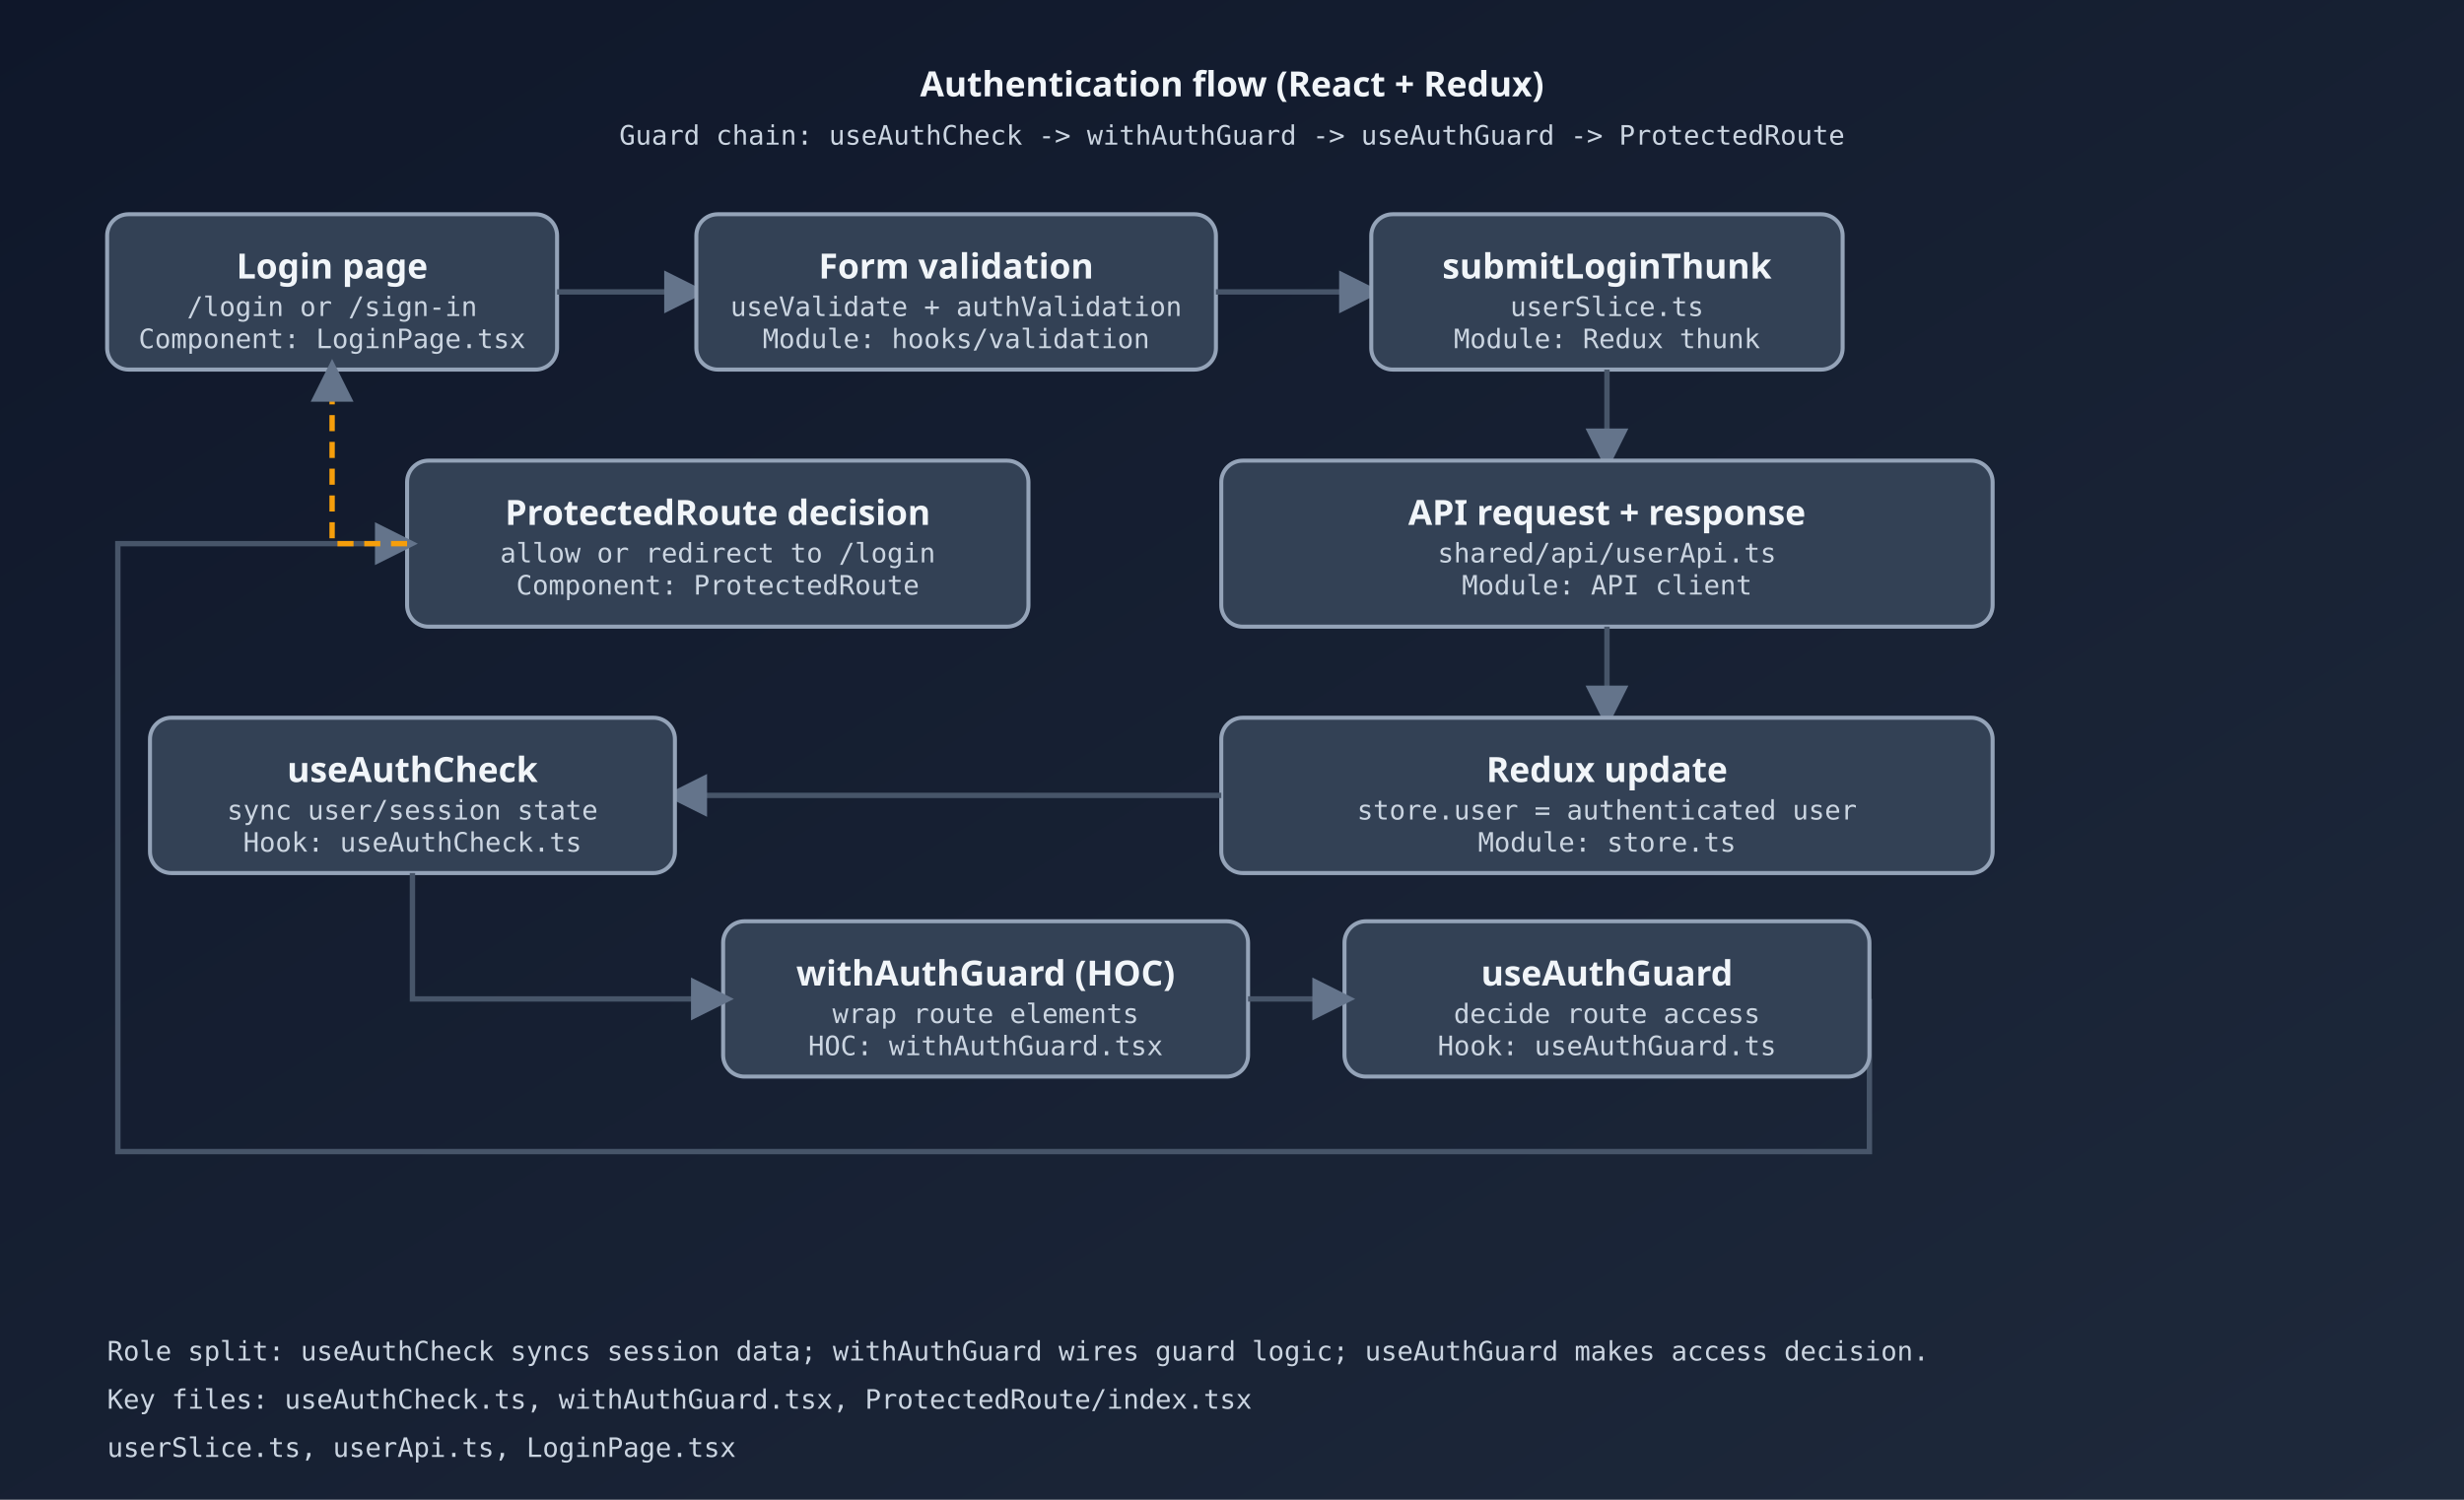
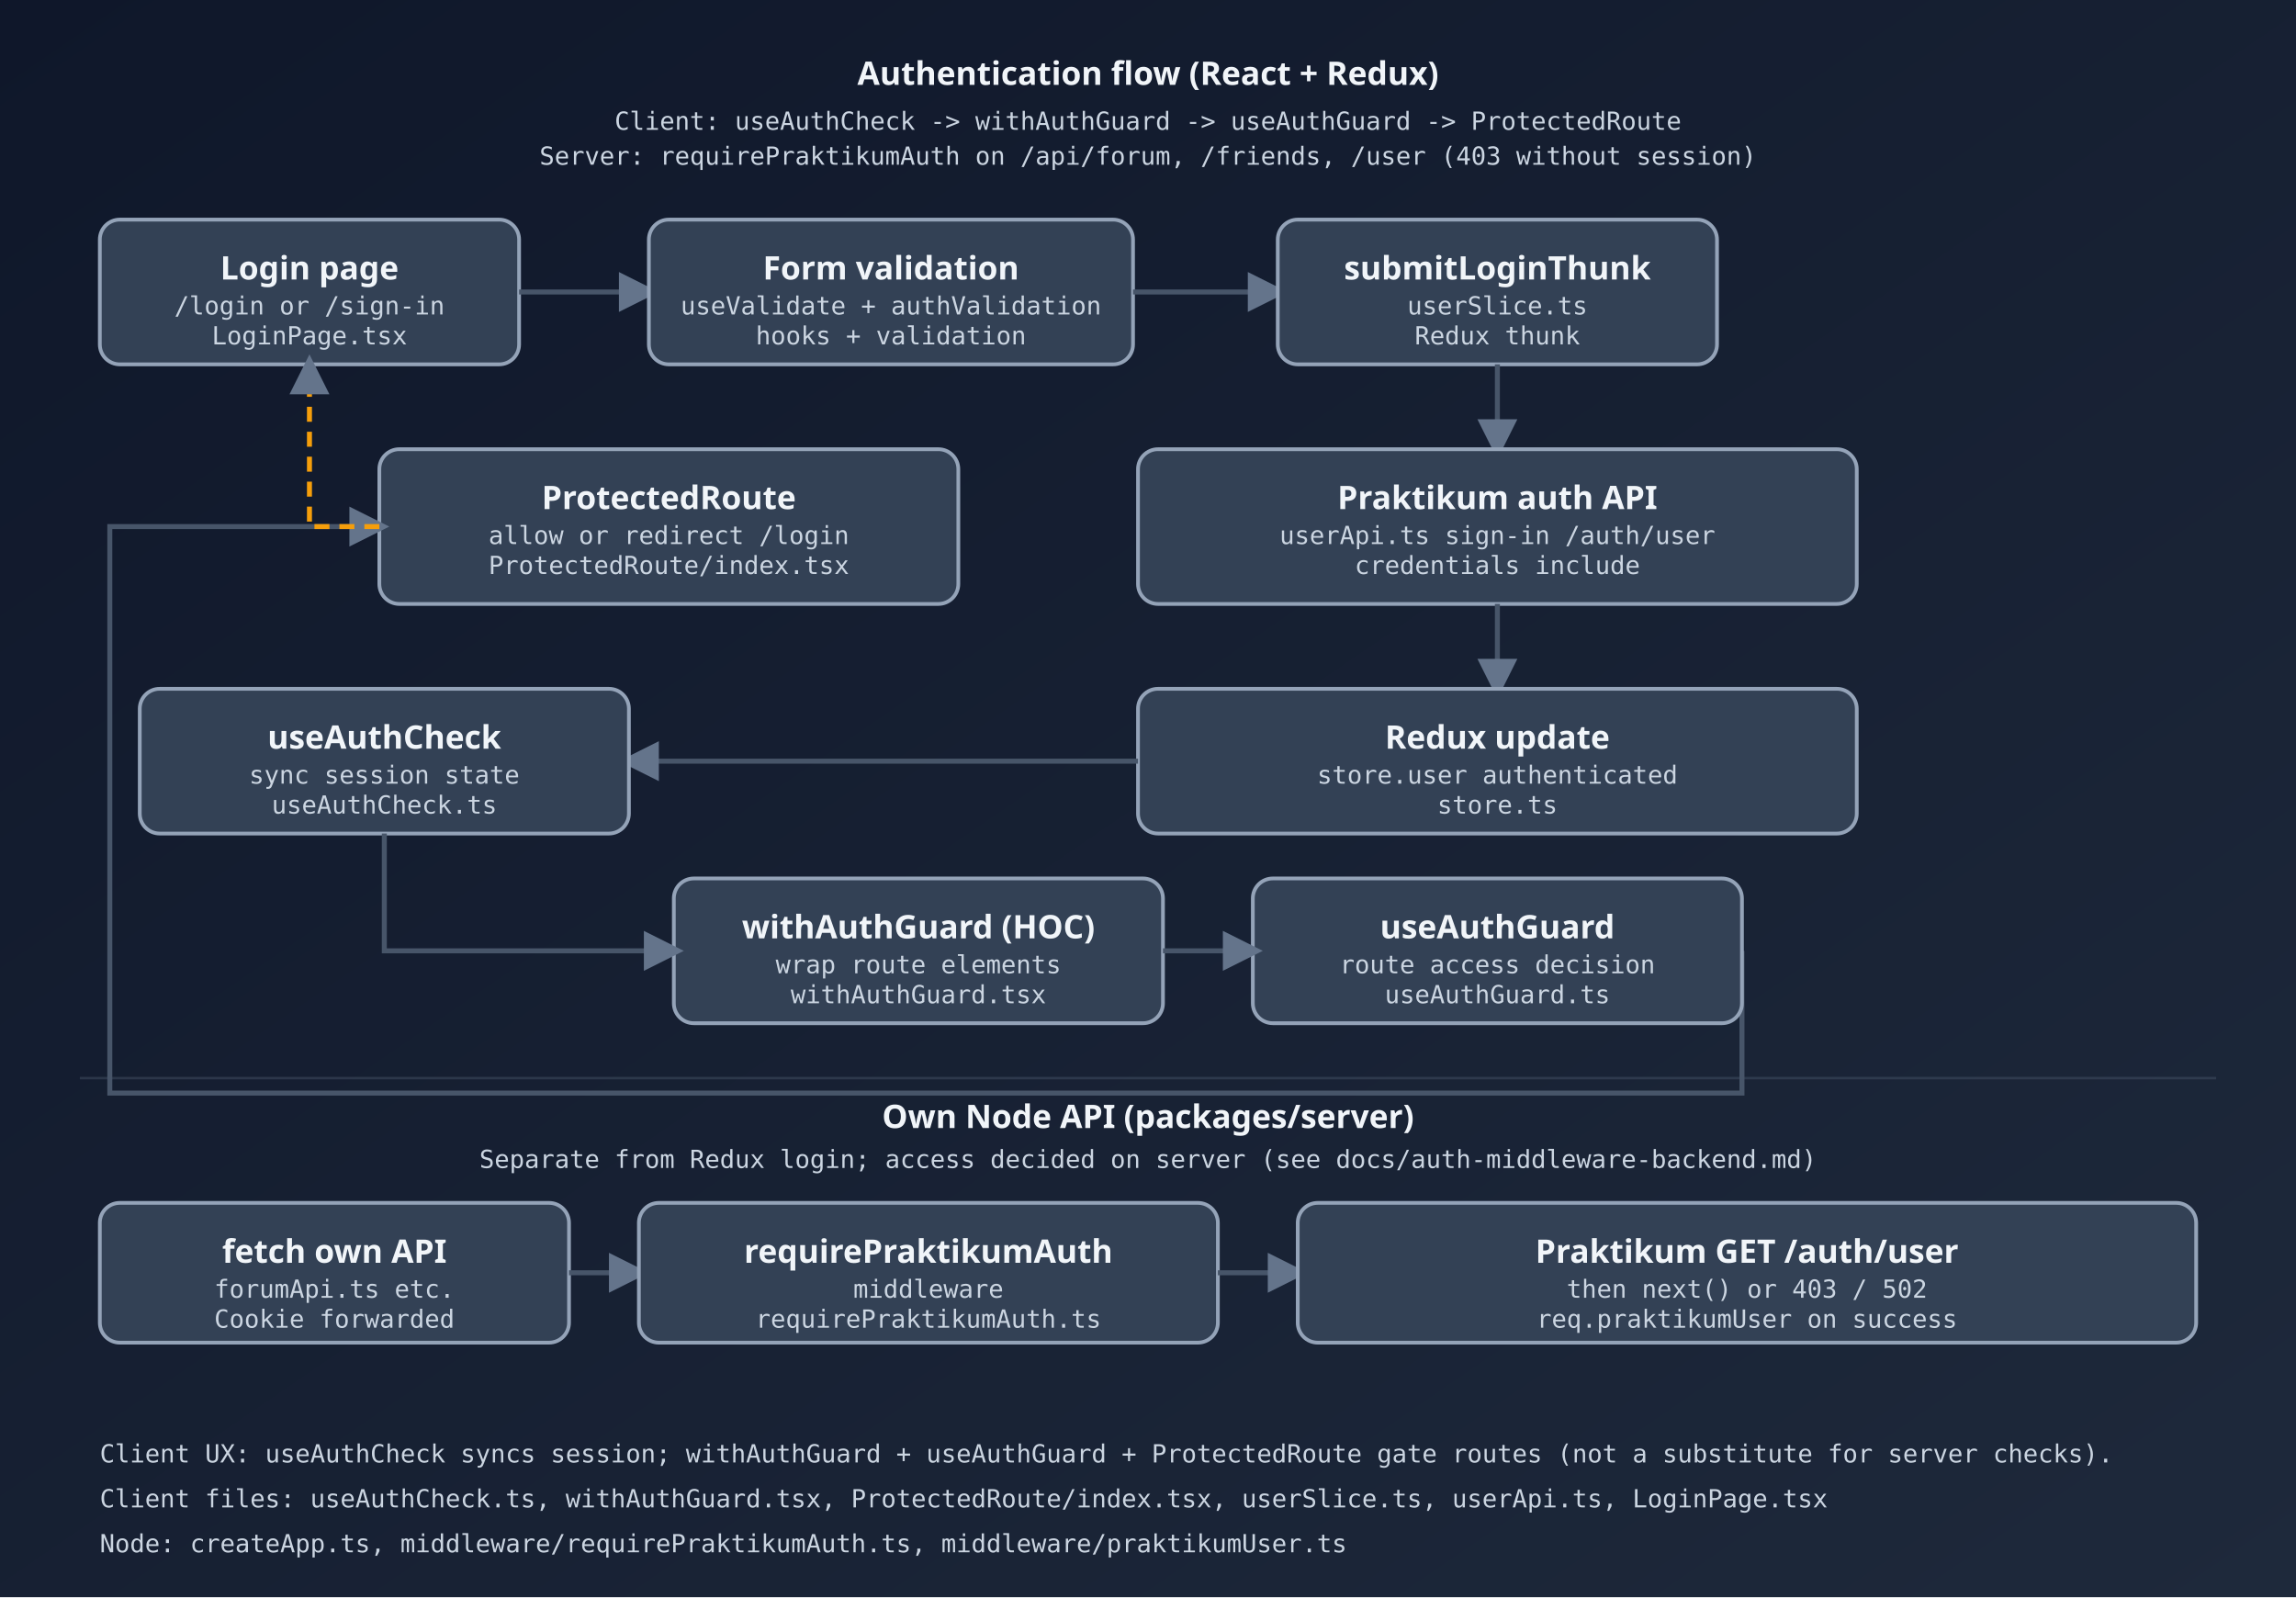
- <svg xmlns="http://www.w3.org/2000/svg" viewBox="0 0 920 560" role="img" aria-labelledby="title desc">
+ <svg xmlns="http://www.w3.org/2000/svg" viewBox="0 0 920 640" role="img" aria-labelledby="title desc">
  <defs>
    <linearGradient id="bg" x1="0%" y1="0%" x2="100%" y2="100%">
      <stop offset="0%" style="stop-color:#0f172a" />
      <stop offset="100%" style="stop-color:#1e293b" />
    </linearGradient>
    <filter id="glow" x="-50%" y="-50%" width="200%" height="200%">
      <feGaussianBlur stdDeviation="2.5" result="b" />
      <feMerge>
        <feMergeNode in="b" />
        <feMergeNode in="SourceGraphic" />
      </feMerge>
    </filter>
    <style>
      .box { fill:#334155; stroke:#94a3b8; stroke-width:1.5; rx:8; animation: glow 8s ease-in-out infinite; }
      .lbl { fill:#f1f5f9; font:600 13px system-ui, sans-serif; }
      .sub { fill:#cbd5e1; font:10px ui-monospace, monospace; }
      .arr { stroke:#475569; stroke-width:2; fill:none; marker-end:url(#m); animation: line 8s ease-in-out infinite; }
      .redirect { stroke:#f59e0b; stroke-dasharray:6 4; }
+       .sep { stroke:#475569; stroke-width:1; opacity:0.45; }
      @keyframes glow { 0%,1.5%{stroke:#38bdf8;stroke-width:2.5;fill:#1e3a5f;filter:url(#glow)} 3%,100%{stroke:#94a3b8;stroke-width:1.5;fill:#334155;filter:none} }
      @keyframes line { 0%,1.5%{stroke:#38bdf8;stroke-width:2.5} 3%,100%{stroke:#475569;stroke-width:2} }
      #b1,#l1{animation-delay:0s} #b2,#l2{animation-delay:1s} #b3,#l3{animation-delay:2s} #b4,#l4{animation-delay:3s}
      #b5,#l5{animation-delay:4s} #b6,#l6{animation-delay:5s} #b7,#l7{animation-delay:6s} #b8,#l8{animation-delay:7s} #b9,#l9{animation-delay:7.5s}
+       #b10,#la1{animation-delay:0s} #b11,#la2{animation-delay:1s} #b12{animation-delay:2s}
    </style>
    <marker id="m" markerWidth="8" markerHeight="8" refX="6" refY="4" orient="auto">
      <polygon points="0 0, 8 4, 0 8" fill="#64748b" />
    </marker>
  </defs>
  <rect width="100%" height="100%" fill="url(#bg)" />
-   <text x="460" y="36" text-anchor="middle" class="lbl" font-size="16">Authentication flow (React + Redux)</text>
-   <text x="460" y="54" text-anchor="middle" class="sub">Guard chain: useAuthCheck -&gt; withAuthGuard -&gt; useAuthGuard -&gt; ProtectedRoute</text>
-   <rect id="b1" x="40" y="80" width="168" height="58" class="box" />
+   <text x="460" y="34" text-anchor="middle" class="lbl" font-size="16">Authentication flow (React + Redux)</text>
+   <text x="460" y="52" text-anchor="middle" class="sub">Client: useAuthCheck -&gt; withAuthGuard -&gt; useAuthGuard -&gt; ProtectedRoute</text>
+   <text x="460" y="66" text-anchor="middle" class="sub">Server: requirePraktikumAuth on /api/forum, /friends, /user (403 without session)</text>
+   <rect id="b1" x="40" y="88" width="168" height="58" class="box" />
  <g id="t1" transform="translate(124 0)">
-     <text y="104" text-anchor="middle" class="lbl">Login page</text>
-     <text y="118" text-anchor="middle" class="sub">/login or /sign-in</text>
-     <text y="130" text-anchor="middle" class="sub">Component: LoginPage.tsx</text>
+     <text y="112" text-anchor="middle" class="lbl">Login page</text>
+     <text y="126" text-anchor="middle" class="sub">/login or /sign-in</text>
+     <text y="138" text-anchor="middle" class="sub">LoginPage.tsx</text>
  </g>
-   <path id="l1" class="arr" d="M 208 109 L 260 109" />
-   <rect id="b2" x="260" y="80" width="194" height="58" class="box" />
+   <path id="l1" class="arr" d="M 208 117 L 260 117" />
+   <rect id="b2" x="260" y="88" width="194" height="58" class="box" />
  <g id="t2" transform="translate(357 0)">
-     <text y="104" text-anchor="middle" class="lbl">Form validation</text>
-     <text y="118" text-anchor="middle" class="sub">useValidate + authValidation</text>
-     <text y="130" text-anchor="middle" class="sub">Module: hooks/validation</text>
+     <text y="112" text-anchor="middle" class="lbl">Form validation</text>
+     <text y="126" text-anchor="middle" class="sub">useValidate + authValidation</text>
+     <text y="138" text-anchor="middle" class="sub">hooks + validation</text>
  </g>
-   <path id="l2" class="arr" d="M 454 109 L 512 109" />
-   <rect id="b3" x="512" y="80" width="176" height="58" class="box" />
+   <path id="l2" class="arr" d="M 454 117 L 512 117" />
+   <rect id="b3" x="512" y="88" width="176" height="58" class="box" />
  <g id="t3" transform="translate(600 0)">
-     <text y="104" text-anchor="middle" class="lbl">submitLoginThunk</text>
-     <text y="118" text-anchor="middle" class="sub">userSlice.ts</text>
-     <text y="130" text-anchor="middle" class="sub">Module: Redux thunk</text>
+     <text y="112" text-anchor="middle" class="lbl">submitLoginThunk</text>
+     <text y="126" text-anchor="middle" class="sub">userSlice.ts</text>
+     <text y="138" text-anchor="middle" class="sub">Redux thunk</text>
  </g>
-   <path id="l3" class="arr" d="M 600 138 L 600 172" />
-   <rect id="b4" x="456" y="172" width="288" height="62" class="box" />
+   <path id="l3" class="arr" d="M 600 146 L 600 180" />
+   <rect id="b4" x="456" y="180" width="288" height="62" class="box" />
  <g id="t4" transform="translate(600 0)">
-     <text y="196" text-anchor="middle" class="lbl">API request + response</text>
-     <text y="210" text-anchor="middle" class="sub">shared/api/userApi.ts</text>
-     <text y="222" text-anchor="middle" class="sub">Module: API client</text>
+     <text y="204" text-anchor="middle" class="lbl">Praktikum auth API</text>
+     <text y="218" text-anchor="middle" class="sub">userApi.ts sign-in /auth/user</text>
+     <text y="230" text-anchor="middle" class="sub">credentials include</text>
  </g>
-   <path id="l4" class="arr" d="M 600 234 L 600 268" />
-   <rect id="b5" x="456" y="268" width="288" height="58" class="box" />
+   <path id="l4" class="arr" d="M 600 242 L 600 276" />
+   <rect id="b5" x="456" y="276" width="288" height="58" class="box" />
  <g id="t5" transform="translate(600 0)">
-     <text y="292" text-anchor="middle" class="lbl">Redux update</text>
-     <text y="306" text-anchor="middle" class="sub">store.user = authenticated user</text>
-     <text y="318" text-anchor="middle" class="sub">Module: store.ts</text>
+     <text y="300" text-anchor="middle" class="lbl">Redux update</text>
+     <text y="314" text-anchor="middle" class="sub">store.user authenticated</text>
+     <text y="326" text-anchor="middle" class="sub">store.ts</text>
  </g>
-   <path id="l5" class="arr" d="M 456 297 L 252 297" />
-   <rect id="b6" x="56" y="268" width="196" height="58" class="box" />
+   <path id="l5" class="arr" d="M 456 305 L 252 305" />
+   <rect id="b6" x="56" y="276" width="196" height="58" class="box" />
  <g id="t6" transform="translate(154 0)">
-     <text y="292" text-anchor="middle" class="lbl">useAuthCheck</text>
-     <text y="306" text-anchor="middle" class="sub">sync user/session state</text>
-     <text y="318" text-anchor="middle" class="sub">Hook: useAuthCheck.ts</text>
+     <text y="300" text-anchor="middle" class="lbl">useAuthCheck</text>
+     <text y="314" text-anchor="middle" class="sub">sync session state</text>
+     <text y="326" text-anchor="middle" class="sub">useAuthCheck.ts</text>
  </g>
-   <rect id="b7" x="270" y="344" width="196" height="58" class="box" />
+   <rect id="b7" x="270" y="352" width="196" height="58" class="box" />
  <g id="t7" transform="translate(368 0)">
-     <text y="368" text-anchor="middle" class="lbl">withAuthGuard (HOC)</text>
-     <text y="382" text-anchor="middle" class="sub">wrap route elements</text>
-     <text y="394" text-anchor="middle" class="sub">HOC: withAuthGuard.tsx</text>
+     <text y="376" text-anchor="middle" class="lbl">withAuthGuard (HOC)</text>
+     <text y="390" text-anchor="middle" class="sub">wrap route elements</text>
+     <text y="402" text-anchor="middle" class="sub">withAuthGuard.tsx</text>
  </g>
-   <path id="l7" class="arr" d="M 154 326 L 154 373 L 270 373" />
-   <rect id="b8" x="152" y="172" width="232" height="62" class="box" />
+   <path id="l7" class="arr" d="M 154 334 L 154 381 L 270 381" />
+   <rect id="b8" x="152" y="180" width="232" height="62" class="box" />
  <g id="t8" transform="translate(268 0)">
-     <text y="196" text-anchor="middle" class="lbl">ProtectedRoute decision</text>
-     <text y="210" text-anchor="middle" class="sub">allow or redirect to /login</text>
-     <text y="222" text-anchor="middle" class="sub">Component: ProtectedRoute</text>
+     <text y="204" text-anchor="middle" class="lbl">ProtectedRoute</text>
+     <text y="218" text-anchor="middle" class="sub">allow or redirect /login</text>
+     <text y="230" text-anchor="middle" class="sub">ProtectedRoute/index.tsx</text>
  </g>
-   <path id="l8" class="arr" d="M 698 373 L 698 430 L 44 430 L 44 203 L 152 203" />
-   <rect id="b9" x="502" y="344" width="196" height="58" class="box" />
+   <path id="l8" class="arr" d="M 698 381 L 698 438 L 44 438 L 44 211 L 152 211" />
+   <rect id="b9" x="502" y="352" width="196" height="58" class="box" />
  <g id="t9" transform="translate(600 0)">
-     <text y="368" text-anchor="middle" class="lbl">useAuthGuard</text>
-     <text y="382" text-anchor="middle" class="sub">decide route access</text>
-     <text y="394" text-anchor="middle" class="sub">Hook: useAuthGuard.ts</text>
+     <text y="376" text-anchor="middle" class="lbl">useAuthGuard</text>
+     <text y="390" text-anchor="middle" class="sub">route access decision</text>
+     <text y="402" text-anchor="middle" class="sub">useAuthGuard.ts</text>
  </g>
-   <path id="l9" class="arr" d="M 466 373 L 502 373" />
-   <path id="l10" class="arr redirect" d="M 152 203 L 124 203 L 124 138" />
-   <text x="40" y="508" class="sub">Role split: useAuthCheck syncs session data; withAuthGuard wires guard logic; useAuthGuard makes access decision.</text>
-   <text x="40" y="526" class="sub">Key files: useAuthCheck.ts, withAuthGuard.tsx, ProtectedRoute/index.tsx</text>
-   <text x="40" y="544" class="sub">userSlice.ts, userApi.ts, LoginPage.tsx</text>
+   <path id="l9" class="arr" d="M 466 381 L 502 381" />
+   <path id="l10" class="arr redirect" d="M 152 211 L 124 211 L 124 146" />
+   <line class="sep" x1="32" y1="432" x2="888" y2="432" />
+   <text x="460" y="452" text-anchor="middle" class="lbl" font-size="13">Own Node API (packages/server)</text>
+   <text x="460" y="468" text-anchor="middle" class="sub">Separate from Redux login; access decided on server (see docs/auth-middleware-backend.md)</text>
+   <rect id="b10" x="40" y="482" width="188" height="56" class="box" />
+   <g transform="translate(134 0)">
+     <text y="506" text-anchor="middle" class="lbl">fetch own API</text>
+     <text y="520" text-anchor="middle" class="sub">forumApi.ts etc.</text>
+     <text y="532" text-anchor="middle" class="sub">Cookie forwarded</text>
+   </g>
+   <path id="la1" class="arr" d="M 228 510 L 256 510" />
+   <rect id="b11" x="256" y="482" width="232" height="56" class="box" />
+   <g transform="translate(372 0)">
+     <text y="506" text-anchor="middle" class="lbl">requirePraktikumAuth</text>
+     <text y="520" text-anchor="middle" class="sub">middleware</text>
+     <text y="532" text-anchor="middle" class="sub">requirePraktikumAuth.ts</text>
+   </g>
+   <path id="la2" class="arr" d="M 488 510 L 520 510" />
+   <rect id="b12" x="520" y="482" width="360" height="56" class="box" />
+   <g transform="translate(700 0)">
+     <text y="506" text-anchor="middle" class="lbl">Praktikum GET /auth/user</text>
+     <text y="520" text-anchor="middle" class="sub">then next() or 403 / 502</text>
+     <text y="532" text-anchor="middle" class="sub">req.praktikumUser on success</text>
+   </g>
+   <text x="40" y="586" class="sub">Client UX: useAuthCheck syncs session; withAuthGuard + useAuthGuard + ProtectedRoute gate routes (not a substitute for server checks).</text>
+   <text x="40" y="604" class="sub">Client files: useAuthCheck.ts, withAuthGuard.tsx, ProtectedRoute/index.tsx, userSlice.ts, userApi.ts, LoginPage.tsx</text>
+   <text x="40" y="622" class="sub">Node: createApp.ts, middleware/requirePraktikumAuth.ts, middleware/praktikumUser.ts</text>
</svg>
